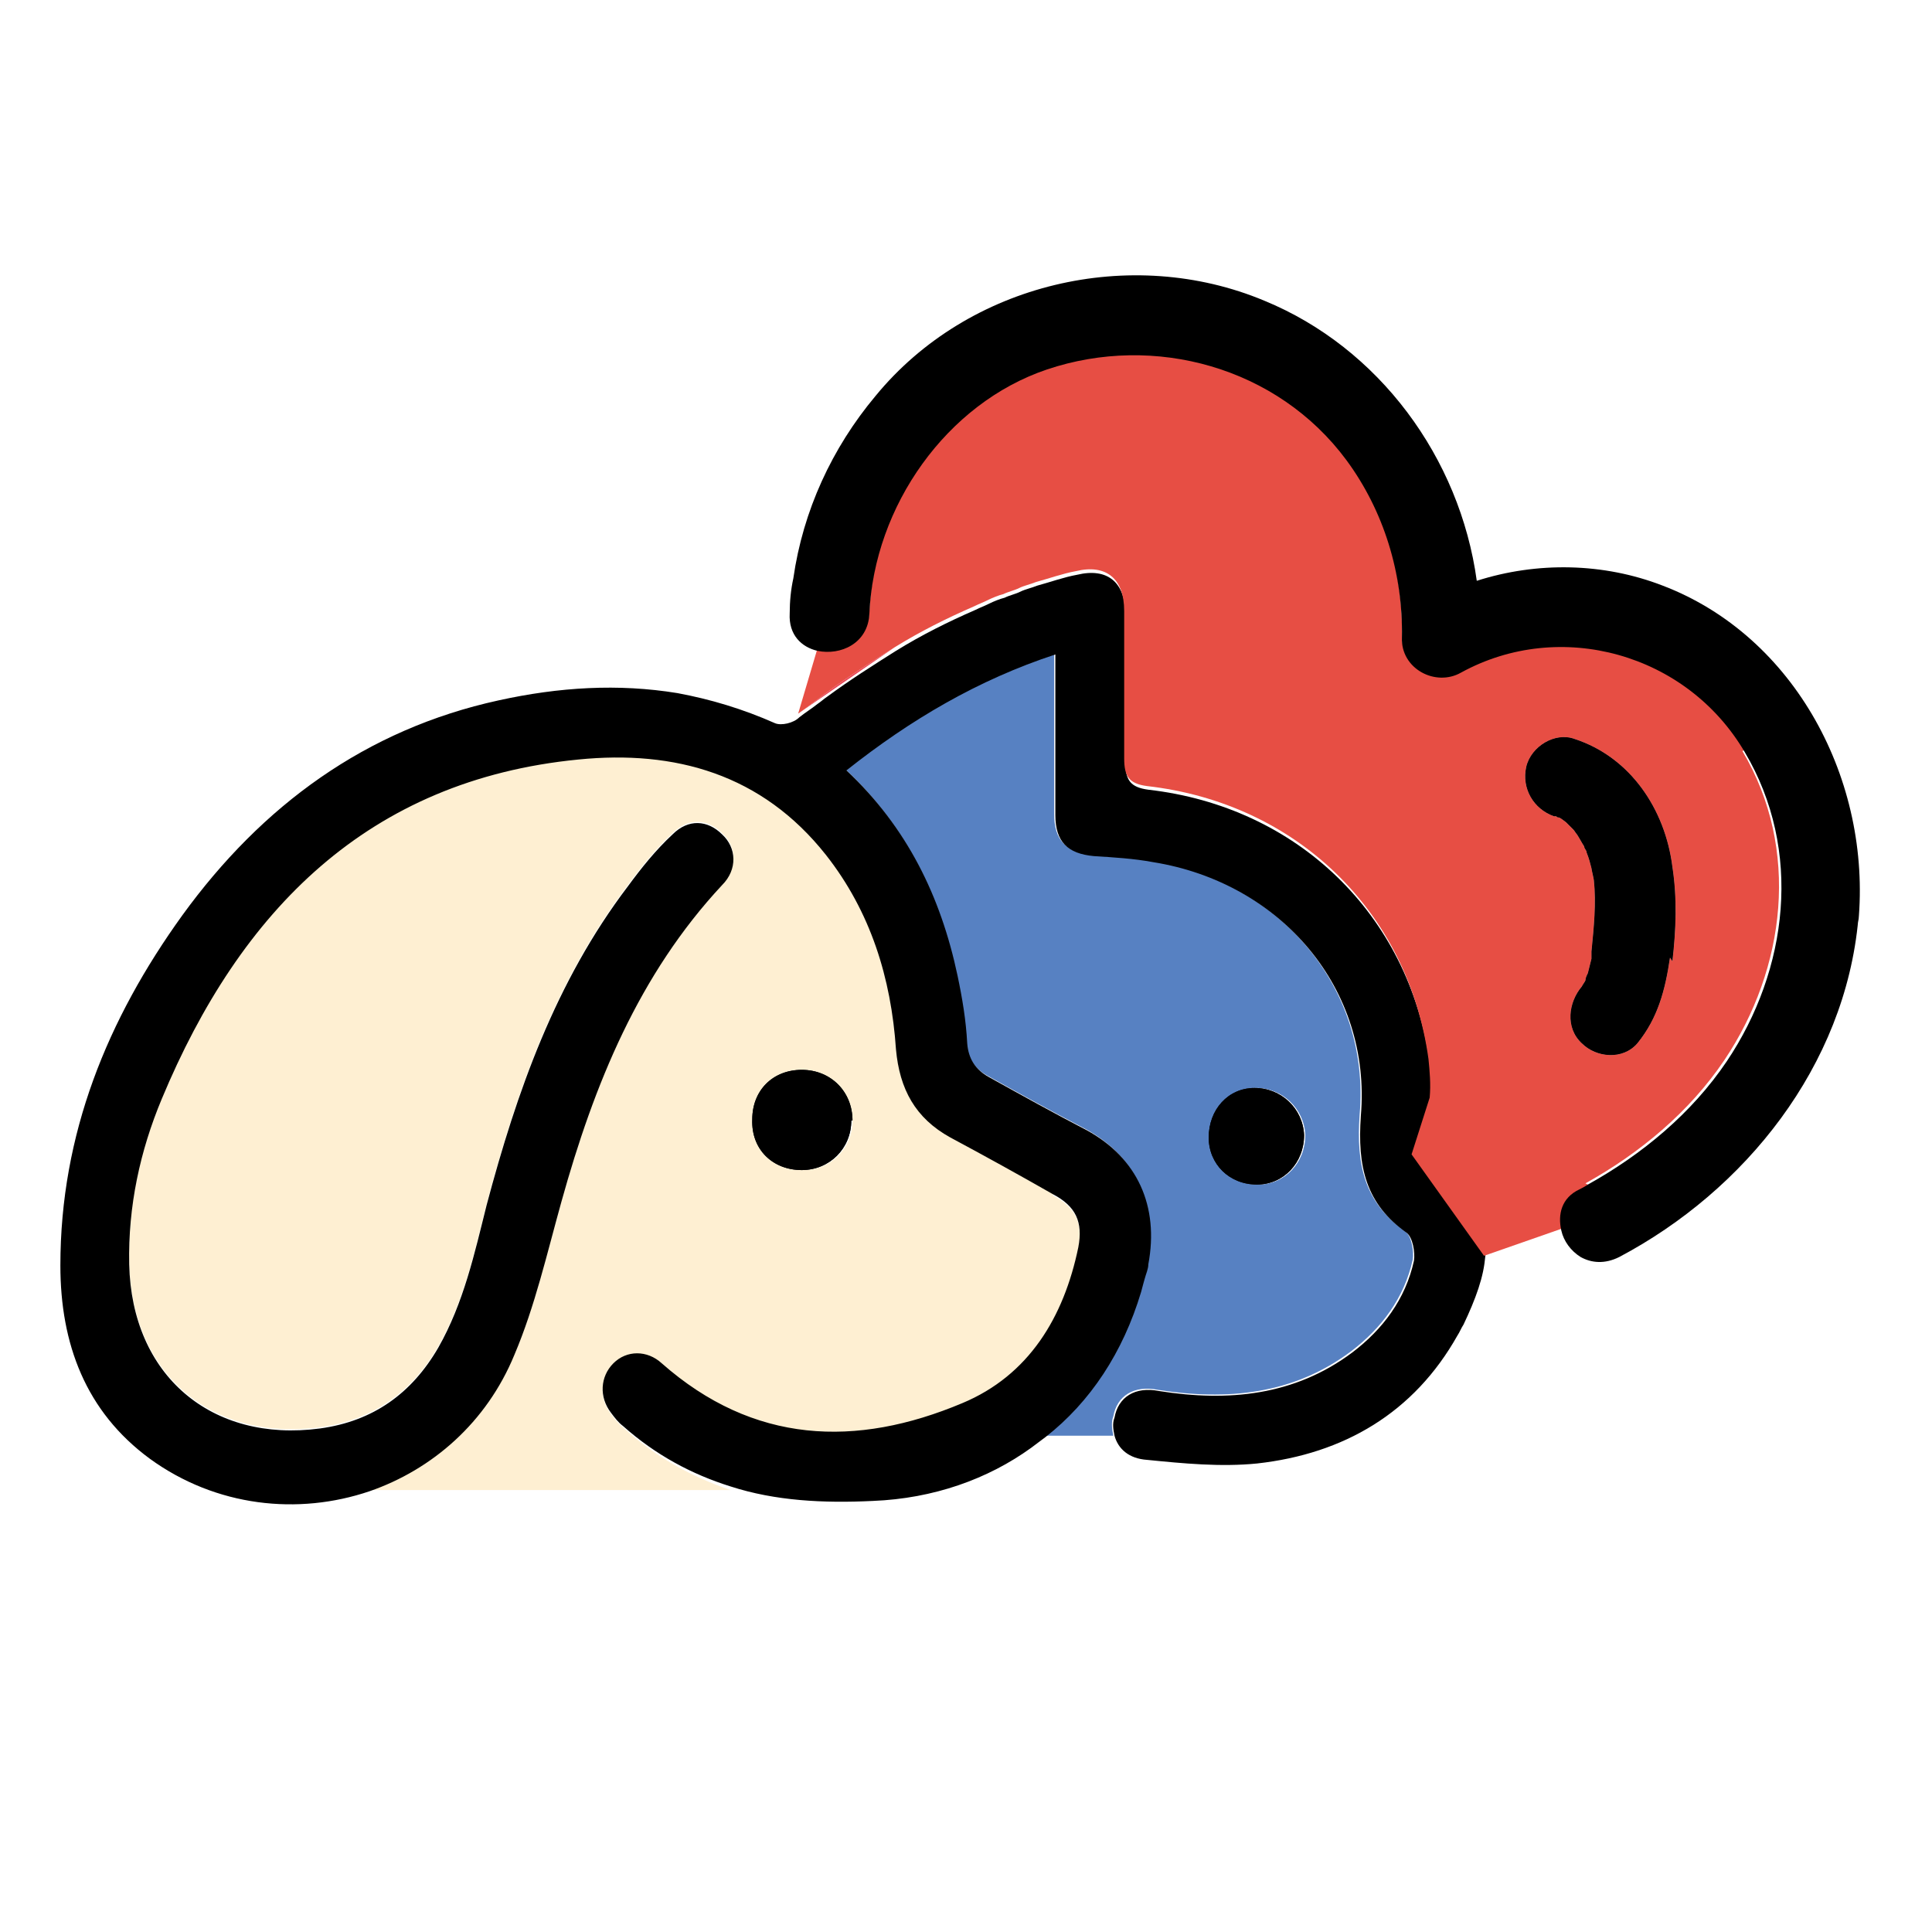
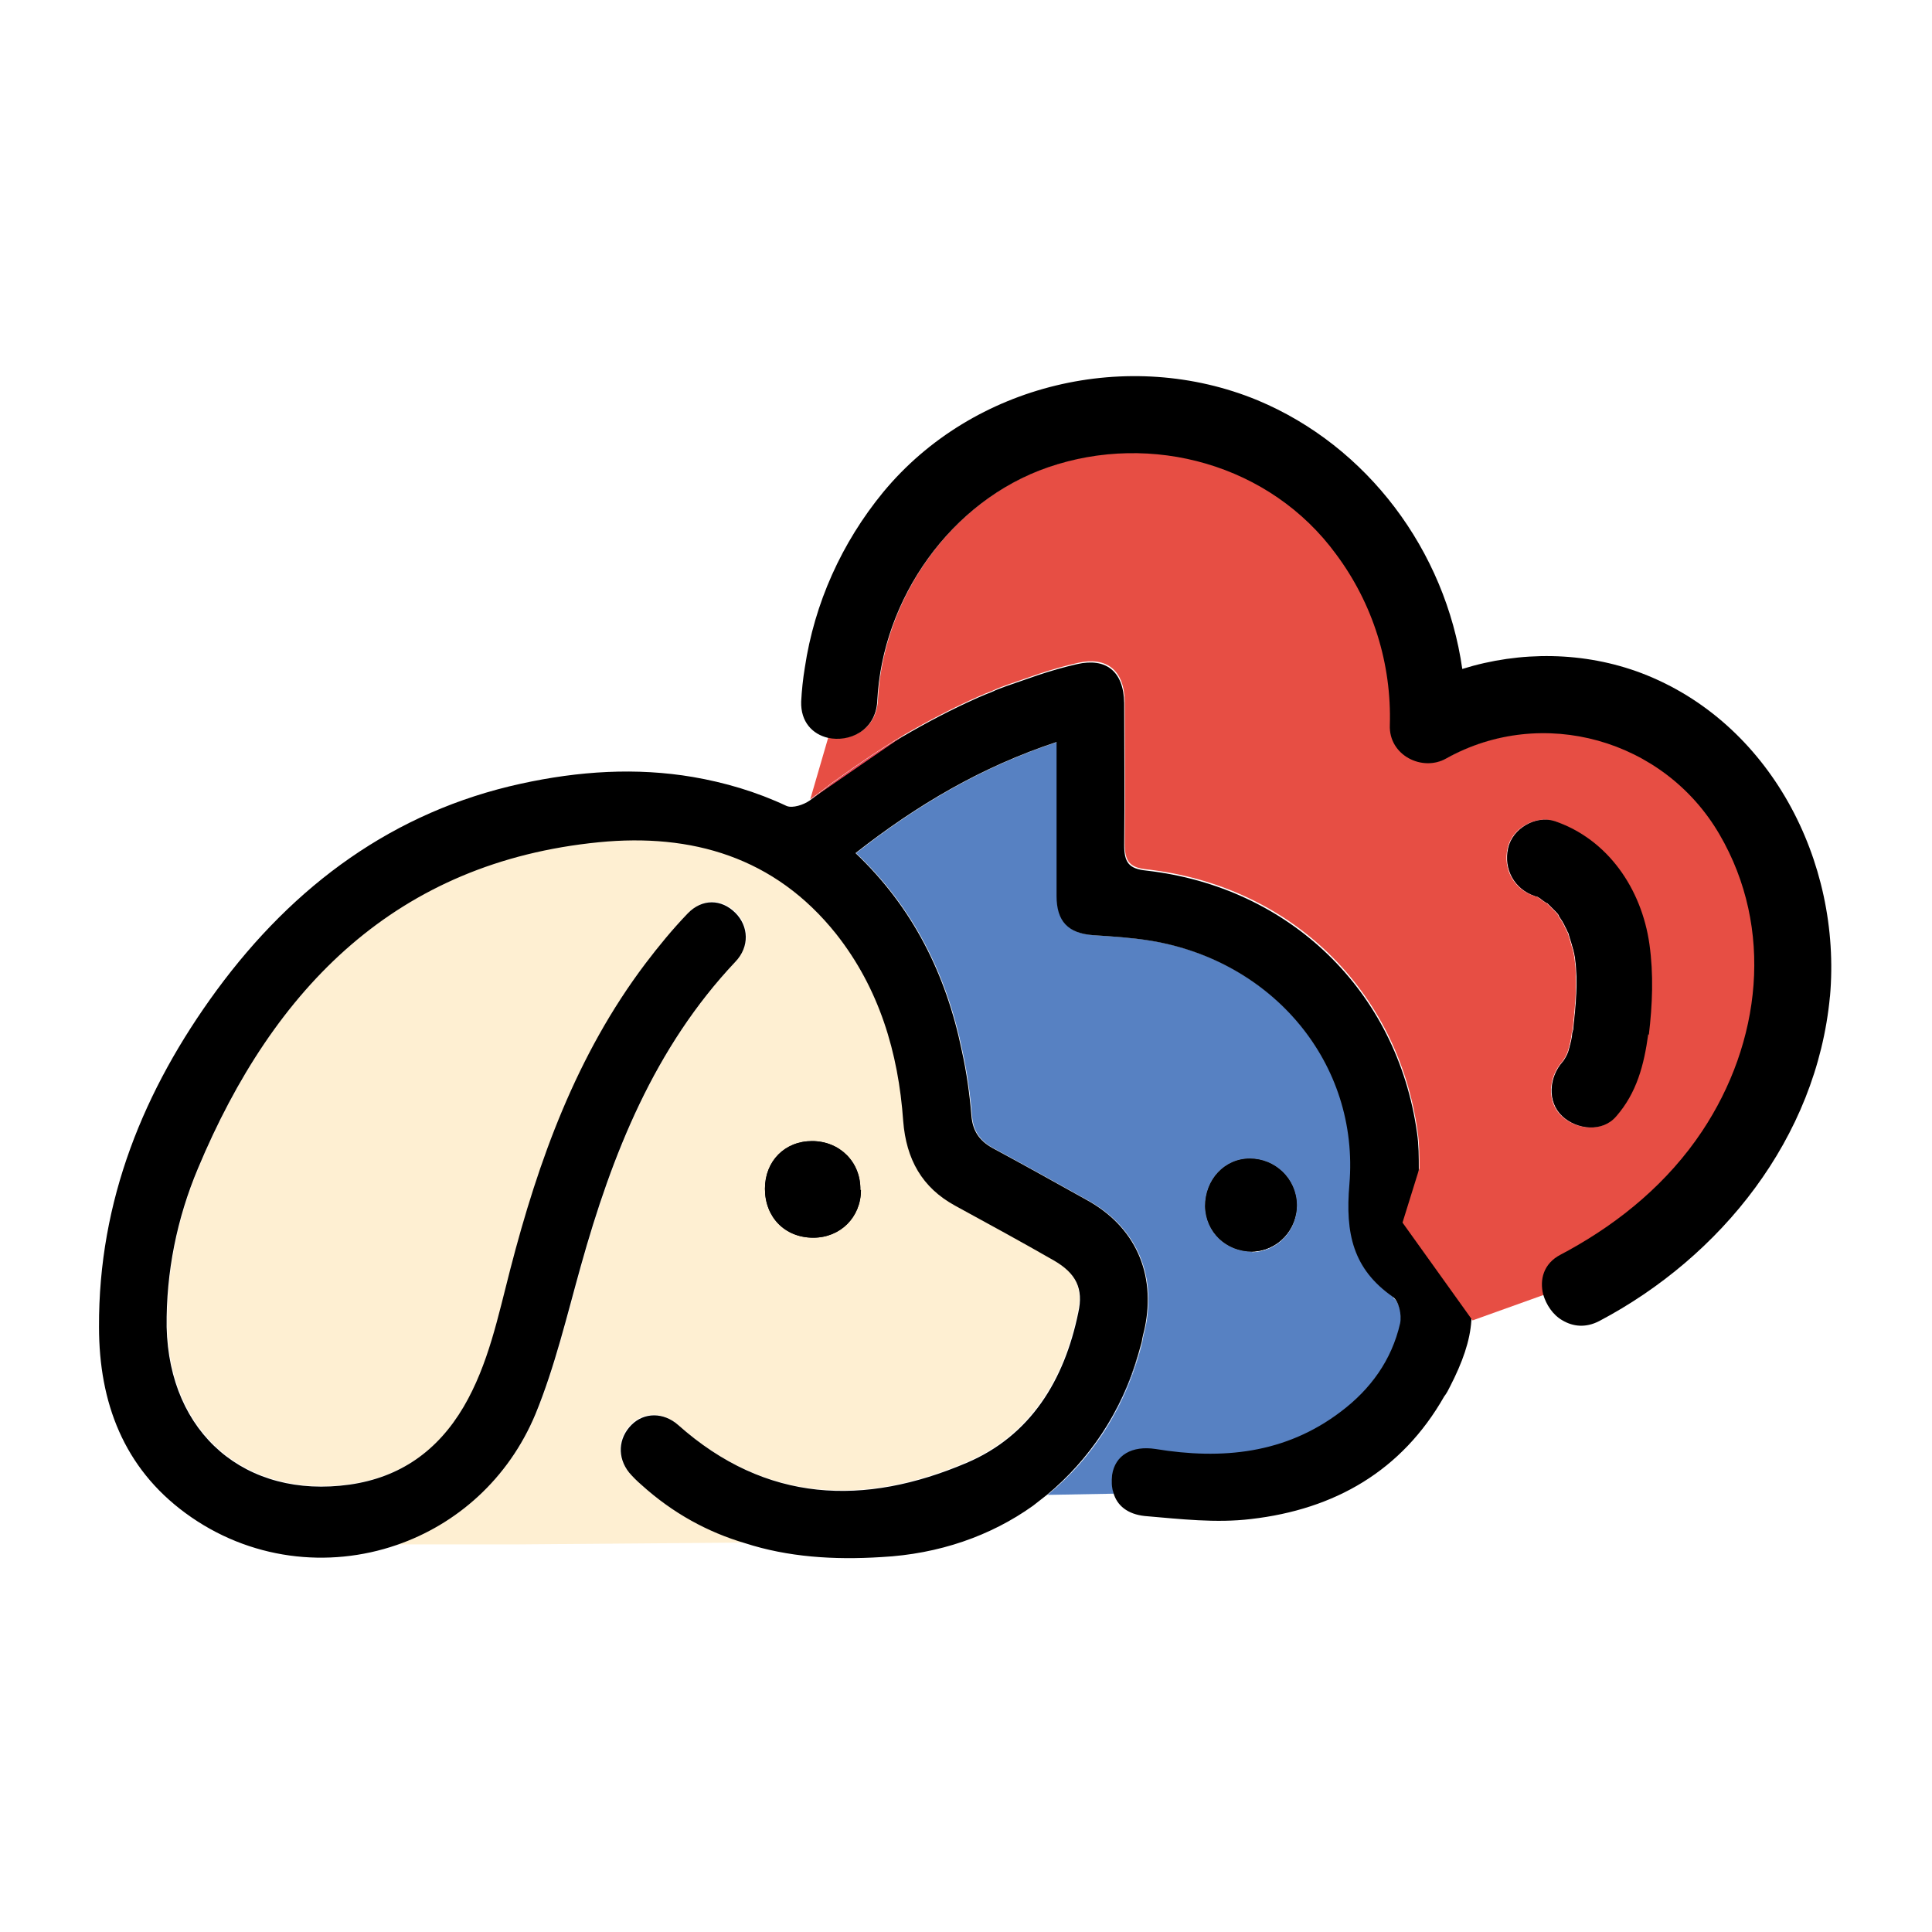
- <svg xmlns="http://www.w3.org/2000/svg" id="Layer_1" data-name="Layer 1" viewBox="0 0 16 16">
+ <svg xmlns="http://www.w3.org/2000/svg" id="Layer_1" data-name="Layer 1" viewBox="0 0 32 32">
  <defs>
    <style>
      .cls-1 {
        fill: #feefd2;
      }

      .cls-2 {
        fill: #e94655;
      }

      .cls-3 {
        fill: #5781c2;
      }

      .cls-4 {
        fill: #e74e44;
      }
+ 
+       .cls-5 {
+         fill: #4968a2;
+       }
    </style>
  </defs>
-   <path class="cls-2" d="m13.83,7.93c-.04.27-.1.5-.27.71-.12.14-.34.12-.46,0-.14-.13-.11-.34,0-.47,0,0,0,0,0,0,0,0,0,0,0,0,.01-.02.02-.03.03-.05,0,0,0,0,0,0,0-.02.01-.04.02-.06.01-.04.02-.08.03-.12,0-.02,0-.03,0-.05h0s0-.01,0-.01h0c.02-.2.04-.4.02-.59,0-.01-.02-.09-.02-.1-.01-.04-.02-.08-.04-.13,0-.02-.02-.03-.02-.05-.02-.03-.04-.07-.06-.1h0s0,0,0,0c-.01-.01-.02-.03-.03-.04-.02-.02-.04-.04-.06-.06,0,0-.05-.04-.06-.04,0,0-.02,0-.02-.01h0s0,0,0,0c0,0,0,0,0,0,0,0-.01,0-.02,0-.17-.06-.27-.23-.23-.41.04-.17.24-.29.4-.23.46.15.75.58.81,1.06.04.26.03.52,0,.78Z" />
-   <path class="cls-3" d="m11.64,10.2c-.34-.24-.41-.55-.38-.97.09-1.05-.66-1.93-1.72-2.1-.16-.03-.33-.04-.49-.05-.22-.02-.32-.12-.32-.34,0-.37,0-.75,0-1.12v-.21c-.64.21-1.2.54-1.73.96.5.47.78,1.04.92,1.7.04.19.07.37.08.56.01.13.07.22.18.28.27.15.54.3.81.44.42.23.6.63.51,1.11,0,.04-.02.08-.03.12h0c-.14.54-.42.99-.82,1.31h.57c-.01-.05-.02-.11,0-.16.03-.17.17-.26.37-.22.57.09,1.12.04,1.6-.32.25-.19.44-.44.51-.76.01-.07-.01-.19-.06-.23Zm-1.22-.39c-.23,0-.4-.17-.4-.39,0-.23.16-.41.38-.41.22,0,.4.17.41.39,0,.23-.17.41-.39.41Z" />
-   <path class="cls-1" d="m8.72,9.88c-.28-.16-.57-.32-.85-.47-.29-.16-.42-.4-.45-.73-.04-.59-.21-1.14-.58-1.61-.53-.67-1.25-.87-2.05-.79-1.74.17-2.8,1.25-3.45,2.81-.18.43-.28.89-.27,1.37.02.92.68,1.48,1.58,1.36.44-.06.76-.29.98-.67.21-.37.3-.78.4-1.18.25-.94.57-1.85,1.17-2.64.11-.15.23-.3.37-.43.13-.13.29-.12.41,0,.12.11.13.29,0,.42-.69.74-1.06,1.65-1.33,2.62-.12.43-.22.87-.39,1.27-.23.56-.68.95-1.2,1.13h2.99c-.32-.11-.62-.27-.89-.52-.04-.03-.07-.07-.1-.11-.1-.13-.09-.3.02-.41.11-.11.28-.11.4,0,.76.67,1.61.7,2.49.33.55-.23.84-.71.96-1.29.04-.21-.02-.34-.21-.44Zm-2.08-.19c-.24,0-.42-.17-.41-.42,0-.24.17-.41.41-.41.24,0,.42.18.42.42,0,.23-.18.41-.41.41Z" />
-   <path d="m12.3,10.4c-.01.17-.08.36-.18.57-.02.03-.03.06-.05.09-.36.64-.94.98-1.66,1.06-.3.03-.61,0-.91-.03-.15-.01-.24-.09-.27-.2-.01-.05-.02-.1,0-.15.03-.17.17-.26.37-.22.57.09,1.12.04,1.6-.32.25-.19.44-.44.51-.76.01-.07-.01-.19-.06-.23-.34-.24-.41-.55-.38-.97.09-1.05-.66-1.93-1.72-2.1-.16-.03-.33-.04-.49-.05-.22-.02-.32-.12-.32-.34,0-.37,0-.75,0-1.12v-.21c-.64.21-1.2.54-1.73.96.5.47.78,1.04.92,1.7.04.19.07.37.08.56.01.13.07.22.18.28.27.15.54.3.81.44.42.23.6.63.51,1.11,0,.04-.02.08-.03.12h0s-.02.07-.03.11c-.15.5-.42.91-.79,1.2-.04.03-.08.06-.12.09-.36.26-.81.42-1.31.44-.41.02-.81,0-1.18-.12-.32-.1-.62-.26-.89-.5-.04-.03-.07-.07-.1-.11-.1-.13-.09-.3.02-.41.11-.11.28-.11.4,0,.76.67,1.61.7,2.49.33.55-.23.84-.71.96-1.29.04-.21-.02-.34-.21-.44-.28-.16-.57-.32-.85-.47-.29-.16-.42-.4-.45-.73-.04-.59-.21-1.14-.58-1.61-.53-.67-1.25-.87-2.05-.79-1.74.17-2.8,1.25-3.45,2.81-.18.43-.28.89-.27,1.37.02.92.68,1.48,1.58,1.36.44-.06.76-.29.98-.67.21-.37.3-.78.4-1.18.25-.94.57-1.85,1.17-2.64.11-.15.23-.3.37-.43.13-.13.29-.12.41,0,.12.11.13.29,0,.42-.69.74-1.06,1.65-1.33,2.62-.12.43-.22.87-.39,1.27-.23.56-.68.95-1.2,1.13-.59.2-1.27.13-1.82-.27-.53-.39-.74-.95-.74-1.6,0-1.09.39-2.04,1.01-2.9.66-.91,1.52-1.54,2.62-1.78.5-.11.99-.14,1.48-.06.27.05.54.13.81.25.05.02.15,0,.2-.05.05-.04.1-.07.15-.11.03-.02.05-.04.08-.06.19-.14.38-.26.57-.38.21-.13.43-.24.66-.34.04-.02.07-.03.11-.05.04-.02.09-.04.13-.05.04-.02.09-.03.13-.05.04-.02.09-.03.14-.05.11-.03.22-.07.33-.09.25-.06.4.06.4.33,0,.41,0,.82,0,1.22,0,.15.04.21.19.23,1.23.14,2.16,1.03,2.33,2.26.01.1.02.21.01.32,0,.12,0,.24,0,.35,0,.07.03.16.07.2.28.22.4.47.38.76Z" />
-   <path d="m7.05,9.28c0,.23-.18.41-.41.41-.24,0-.42-.17-.41-.42,0-.24.17-.41.41-.41.24,0,.42.18.42.42Z" />
-   <path d="m10.8,9.4c0,.23-.17.41-.39.41-.23,0-.4-.17-.4-.39,0-.23.16-.41.38-.41.22,0,.4.17.41.39Z" />
-   <path d="m7.05,9.28c0,.23-.18.41-.41.41-.24,0-.42-.17-.41-.42,0-.24.17-.41.41-.41.24,0,.42.18.42.42Z" />
-   <path d="m10.8,9.4c0,.23-.17.41-.39.41-.23,0-.4-.17-.4-.39,0-.23.16-.41.38-.41.22,0,.4.17.41.39Z" />
-   <path class="cls-4" d="m14.45,6.21c-.48-.82-1.53-1.11-2.35-.66-.21.12-.5-.03-.49-.29.01-.53-.15-1.05-.46-1.47-.57-.77-1.59-1.05-2.48-.75-.83.28-1.43,1.13-1.47,2.02-.01.25-.24.35-.43.31l-.16.54s.1-.07.15-.11c.03-.02.05-.04.08-.06.19-.14.38-.26.57-.38.21-.13.43-.24.66-.34.04-.02.07-.03.11-.05.04-.02.09-.04.13-.05.04-.02.09-.03.13-.05.04-.02.09-.03.14-.05.11-.03.22-.07.33-.09.25-.06.4.06.4.33,0,.41,0,.82,0,1.22,0,.15.04.21.19.23,1.23.14,2.16,1.03,2.33,2.26.01.1.02.21.01.32l-.15.47.6.84h0s.63-.22.63-.22l.55-.2h0s0,0,0,0l-.34-.18c.45-.25.86-.59,1.15-1.02.51-.76.63-1.75.15-2.56Zm-.62,1.72c-.04.27-.1.5-.27.71-.12.14-.34.12-.46,0-.14-.13-.11-.34,0-.47,0,0,0,0,0,0,0,0,0,0,0,0,.01-.02.02-.03.03-.05,0,0,0,0,0,0,0-.02.01-.04.02-.06.01-.04.02-.08.03-.12,0-.02,0-.03,0-.05h0s0-.01,0-.01h0c.02-.2.04-.4.02-.59,0-.01-.02-.09-.02-.1-.01-.04-.02-.08-.04-.13,0-.02-.02-.03-.02-.05-.02-.03-.04-.07-.06-.1h0s0,0,0,0c-.01-.01-.02-.03-.03-.04-.02-.02-.04-.04-.06-.06,0,0-.05-.04-.06-.04,0,0-.02,0-.02-.01h0s0,0,0,0c0,0,0,0,0,0,0,0-.01,0-.02,0-.17-.06-.27-.23-.23-.41.04-.17.24-.29.4-.23.46.15.75.58.81,1.06.04.26.03.52,0,.78Z" />
-   <path class="cls-2" d="m7.41,5.36l-.8.55s.1-.07.15-.11c.03-.02.05-.04.08-.06.19-.14.38-.26.57-.38Z" />
-   <path d="m15.39,7.61c-.11,1.22-.94,2.25-1.98,2.8-.12.06-.23.05-.32,0-.08-.05-.14-.13-.16-.22-.03-.13,0-.27.15-.34.02-.01.04-.02.07-.04.45-.25.86-.59,1.15-1.02.51-.76.63-1.75.15-2.56-.48-.82-1.53-1.11-2.35-.66-.21.12-.5-.03-.49-.29.01-.53-.15-1.05-.46-1.47-.57-.77-1.59-1.05-2.48-.75-.83.28-1.43,1.13-1.47,2.02-.01.25-.24.35-.43.31-.13-.03-.24-.13-.23-.31,0-.1.01-.2.03-.29.08-.56.32-1.08.68-1.51.77-.94,2.12-1.25,3.22-.79.95.39,1.62,1.3,1.76,2.32.5-.16,1.05-.15,1.54.04,1.1.42,1.73,1.62,1.62,2.79Z" />
-   <path d="m13.83,7.93c-.04.27-.1.5-.27.71-.12.14-.34.12-.46,0-.14-.13-.11-.34,0-.47,0,0,0,0,0,0,0,0,0,0,0,0,.01-.02.02-.03.03-.05,0,0,0,0,0,0,0-.02.01-.04.02-.06.01-.04.02-.08.03-.12,0-.02,0-.03,0-.05h0s0-.01,0-.01h0c.02-.2.04-.4.02-.59,0-.01-.02-.09-.02-.1-.01-.04-.02-.08-.04-.13,0-.02-.02-.03-.02-.05-.02-.03-.04-.07-.06-.1h0s0,0,0,0c-.01-.01-.02-.03-.03-.04-.02-.02-.04-.04-.06-.06,0,0-.05-.04-.06-.04,0,0-.02,0-.02-.01h0s0,0,0,0c0,0,0,0,0,0,0,0-.01,0-.02,0-.17-.06-.27-.23-.23-.41.04-.17.24-.29.4-.23.46.15.75.58.81,1.06.04.26.03.52,0,.78Z" />
+   <path class="cls-2" d="m27.3,17.13c-.07.51-.19.97-.53,1.36-.23.27-.65.22-.89,0-.26-.24-.22-.65,0-.9,0,0,.01-.01.02-.02,0,0,0,0-.01.01.02-.03.04-.06.06-.1,0,0,0,0,0,0,.02-.04.03-.07.04-.11.02-.07.04-.15.05-.23,0-.03.01-.06.02-.09h0s0-.02,0-.02h0c.04-.38.08-.76.03-1.14,0-.03-.03-.17-.04-.19-.02-.08-.05-.16-.07-.24-.02-.03-.03-.07-.05-.1-.03-.07-.07-.13-.11-.19h0s0,0,0-.01c-.02-.03-.04-.05-.07-.08-.04-.04-.08-.08-.12-.12-.02,0-.11-.07-.12-.08-.02-.01-.03-.02-.05-.03h0s0,0,0,0c0,0,0,0,0,0,0,0-.02,0-.04-.01-.33-.11-.52-.44-.44-.79.07-.33.46-.55.77-.45.88.3,1.44,1.12,1.57,2.04.07.5.05,1-.01,1.5Z" />
+   <path class="cls-5" d="m17.12,24.74h.23c.76-.62,1.31-1.48,1.57-2.53-.29,1.13-.93,1.9-1.8,2.53Z" />
+   <path class="cls-3" d="m23.08,21.48c-.66-.46-.79-1.05-.72-1.86.17-2.01-1.27-3.71-3.3-4.04-.31-.05-.63-.07-.94-.09-.42-.03-.61-.23-.61-.65,0-.72,0-1.44,0-2.16v-.39c-1.24.41-2.31,1.04-3.33,1.84.95.9,1.5,2.01,1.76,3.27.08.36.13.72.16,1.08.02.25.13.41.34.53.52.28,1.04.57,1.56.86.81.44,1.16,1.22.97,2.13-.02.08-.04.15-.05.23h0c-.26,1.05-.81,1.91-1.57,2.53l1.1-.02c-.03-.09-.03-.19-.02-.29.05-.33.33-.49.72-.43,1.1.18,2.15.08,3.07-.62.49-.37.84-.85.98-1.46.03-.14-.02-.37-.12-.44Zm-2.34-.75c-.43,0-.77-.32-.78-.75,0-.44.32-.79.74-.79.42,0,.77.33.78.76.01.43-.32.78-.74.79Z" />
+   <path class="cls-1" d="m17.47,20.87c-.54-.31-1.09-.61-1.64-.91-.55-.3-.81-.77-.86-1.4-.08-1.14-.4-2.2-1.11-3.1-1.02-1.28-2.4-1.67-3.93-1.52-3.34.33-5.38,2.39-6.64,5.4-.35.83-.53,1.72-.52,2.63.04,1.77,1.31,2.85,3.03,2.61.84-.12,1.46-.56,1.89-1.29.41-.7.57-1.5.77-2.27.47-1.82,1.1-3.56,2.24-5.07.22-.29.45-.57.7-.83.24-.25.56-.24.79-.01.22.22.24.56,0,.81-1.34,1.42-2.04,3.18-2.56,5.04-.23.82-.43,1.67-.75,2.45-.45,1.08-1.31,1.83-2.3,2.17h2.01l3.74-.03c-.61-.18-1.19-.49-1.72-.97-.07-.06-.14-.13-.2-.2-.2-.25-.18-.57.04-.79.21-.21.53-.21.77,0,1.46,1.3,3.09,1.35,4.78.63,1.06-.45,1.62-1.37,1.85-2.49.09-.4-.04-.65-.4-.86Zm-4-.37c-.47,0-.8-.34-.8-.81,0-.46.33-.79.78-.79.46,0,.81.35.8.81,0,.45-.34.79-.79.79Z" />
+   <path d="m24.37,21.87c-.02.34-.15.7-.35,1.09-.03.06-.06.12-.1.17-.7,1.23-1.81,1.87-3.2,2.03-.58.07-1.17,0-1.76-.05-.28-.03-.46-.17-.52-.39-.03-.09-.03-.19-.02-.29.05-.33.33-.49.72-.43,1.1.18,2.15.08,3.07-.62.49-.37.84-.85.98-1.46.03-.14-.02-.37-.12-.44-.66-.46-.79-1.05-.72-1.86.17-2.01-1.27-3.71-3.3-4.04-.31-.05-.63-.07-.94-.09-.42-.03-.61-.23-.61-.65,0-.72,0-1.44,0-2.16v-.39c-1.24.41-2.31,1.04-3.33,1.84.95.9,1.5,2.01,1.76,3.27.08.36.13.72.16,1.08.02.25.13.41.34.53.52.28,1.04.57,1.56.86.81.44,1.16,1.22.97,2.13-.02.08-.04.16-.05.23h0c-.02.07-.04.14-.06.21-.28.95-.81,1.74-1.51,2.32-.08.06-.15.12-.23.18-.7.5-1.56.8-2.51.85-.79.05-1.55,0-2.26-.23-.61-.18-1.19-.49-1.72-.97-.07-.06-.14-.13-.2-.2-.2-.25-.18-.57.04-.79.21-.21.53-.21.77,0,1.46,1.3,3.09,1.35,4.78.63,1.06-.45,1.62-1.37,1.85-2.49.09-.4-.04-.65-.4-.86-.54-.31-1.09-.61-1.64-.91-.55-.3-.81-.77-.86-1.4-.08-1.14-.4-2.2-1.11-3.1-1.02-1.28-2.4-1.67-3.93-1.52-3.34.33-5.38,2.39-6.64,5.4-.35.83-.53,1.72-.52,2.63.04,1.77,1.31,2.85,3.03,2.61.84-.12,1.46-.56,1.89-1.29.41-.7.57-1.5.77-2.27.47-1.82,1.1-3.56,2.24-5.07.22-.29.45-.57.7-.83.24-.25.56-.24.79-.01.22.22.24.56,0,.81-1.34,1.42-2.04,3.18-2.56,5.04-.23.82-.43,1.67-.75,2.45-.45,1.08-1.31,1.83-2.3,2.17-1.13.39-2.44.25-3.5-.53-1.02-.75-1.43-1.83-1.43-3.08-.01-2.09.74-3.93,1.95-5.58,1.28-1.74,2.93-2.96,5.04-3.42.96-.21,1.91-.27,2.85-.11.52.09,1.04.24,1.55.48.1.04.28-.02.38-.09.09-.07.19-.14.28-.21.05-.04.1-.08.16-.12.36-.26.73-.51,1.1-.73.41-.24.83-.46,1.26-.65.07-.03.14-.06.22-.09.08-.04.17-.07.25-.1.09-.03.17-.06.26-.09.09-.03.17-.06.26-.09.21-.07.42-.13.64-.18.48-.11.77.12.78.64,0,.78.01,1.57,0,2.35,0,.29.07.4.37.43,2.37.27,4.15,1.99,4.48,4.34.03.2.03.4.03.61,0,.23-.01.45,0,.68,0,.13.05.31.14.38.55.43.77.91.73,1.46Z" />
+   <path d="m14.26,19.71c0,.45-.34.79-.79.79-.47,0-.8-.34-.8-.81,0-.46.33-.79.78-.79.46,0,.81.35.8.81Z" />
+   <path d="m21.48,19.94c.01.43-.32.78-.74.79-.43,0-.77-.32-.78-.75,0-.44.32-.79.74-.79.42,0,.77.33.78.76Z" />
+   <path d="m14.26,19.71c0,.45-.34.79-.79.79-.47,0-.8-.34-.8-.81,0-.46.33-.79.78-.79.46,0,.81.35.8.81Z" />
+   <path d="m21.48,19.94c.01.43-.32.78-.74.79-.43,0-.77-.32-.78-.75,0-.44.32-.79.74-.79.42,0,.77.33.78.76Z" />
+   <path class="cls-4" d="m28.49,13.81c-.92-1.58-2.94-2.14-4.52-1.26-.4.23-.96-.05-.94-.55.03-1.02-.28-2.01-.89-2.83-1.09-1.49-3.06-2.03-4.77-1.44-1.6.55-2.75,2.17-2.83,3.88-.03.48-.46.68-.82.6l-.3,1.03c.09-.07.19-.14.28-.21.05-.04.1-.08.16-.12.36-.26.73-.51,1.1-.73.41-.24.83-.46,1.26-.65.07-.03.14-.06.22-.09.08-.04.17-.07.25-.1.09-.03.17-.06.26-.09.09-.03.17-.06.26-.09.21-.07.42-.13.64-.18.48-.11.77.12.78.64,0,.78.01,1.57,0,2.35,0,.29.07.4.37.43,2.37.27,4.15,1.99,4.48,4.34.03.2.03.4.03.61l-.28.9,1.16,1.62h0s1.2-.43,1.2-.43l1.06-.38h.01s0,0,0,0l-.65-.35c.87-.48,1.65-1.13,2.21-1.97.98-1.47,1.2-3.36.29-4.92Zm-1.2,3.32c-.07.51-.19.97-.53,1.36-.23.27-.65.22-.89,0-.26-.24-.22-.65,0-.9,0,0,.01-.01.02-.02,0,0,0,0-.01.01.02-.03.04-.06.06-.1,0,0,0,0,0,0,.02-.04.03-.07.04-.11.02-.07.04-.15.05-.23,0-.03.01-.06.02-.09h0s0-.02,0-.02h0c.04-.38.08-.76.03-1.14,0-.03-.03-.17-.04-.19-.02-.08-.05-.16-.07-.24-.02-.03-.03-.07-.05-.1-.03-.07-.07-.13-.11-.19h0s0,0,0-.01c-.02-.03-.04-.05-.07-.08-.04-.04-.08-.08-.12-.12-.02,0-.11-.07-.12-.08-.02-.01-.03-.02-.05-.03h0s0,0,0,0c0,0,0,0,0,0,0,0-.02,0-.04-.01-.33-.11-.52-.44-.44-.79.07-.33.46-.55.77-.45.88.3,1.44,1.12,1.57,2.04.07.5.05,1-.01,1.5Z" />
+   <path class="cls-2" d="m14.97,12.18l-1.54,1.06c.09-.07.19-.14.28-.21.05-.04.1-.08.16-.12.36-.26.73-.51,1.1-.73Z" />
+   <path d="m30.31,16.5c-.22,2.35-1.81,4.32-3.82,5.38-.23.12-.44.09-.61-.01-.16-.09-.27-.26-.32-.43-.06-.24,0-.51.29-.66.04-.02.09-.05.13-.07.87-.48,1.65-1.13,2.21-1.97.98-1.47,1.2-3.36.29-4.92-.92-1.58-2.94-2.14-4.52-1.26-.4.23-.96-.05-.94-.55.03-1.02-.28-2.01-.89-2.83-1.09-1.49-3.06-2.03-4.77-1.44-1.6.55-2.75,2.17-2.83,3.88-.03.48-.46.68-.82.6-.25-.06-.45-.26-.44-.6.01-.19.03-.38.06-.56.16-1.07.61-2.07,1.3-2.91,1.49-1.8,4.07-2.4,6.2-1.52,1.82.76,3.11,2.49,3.39,4.45.96-.3,2.02-.29,2.97.07,2.12.81,3.32,3.11,3.12,5.36Z" />
+   <path d="m27.3,17.13c-.07.51-.19.97-.53,1.36-.23.27-.65.22-.89,0-.26-.24-.22-.65,0-.9,0,0,.01-.01.02-.02,0,0,0,0-.01.01.02-.03.04-.06.06-.1,0,0,0,0,0,0,.02-.04.03-.07.04-.11.02-.07.04-.15.05-.23,0-.03.01-.06.02-.09h0s0-.02,0-.02h0c.04-.38.08-.76.03-1.14,0-.03-.03-.17-.04-.19-.02-.08-.05-.16-.07-.24-.02-.03-.03-.07-.05-.1-.03-.07-.07-.13-.11-.19h0s0,0,0-.01c-.02-.03-.04-.05-.07-.08-.04-.04-.08-.08-.12-.12-.02,0-.11-.07-.12-.08-.02-.01-.03-.02-.05-.03h0s0,0,0,0c0,0,0,0,0,0,0,0-.02,0-.04-.01-.33-.11-.52-.44-.44-.79.07-.33.46-.55.77-.45.88.3,1.44,1.12,1.57,2.04.07.5.05,1-.01,1.5Z" />
</svg>
